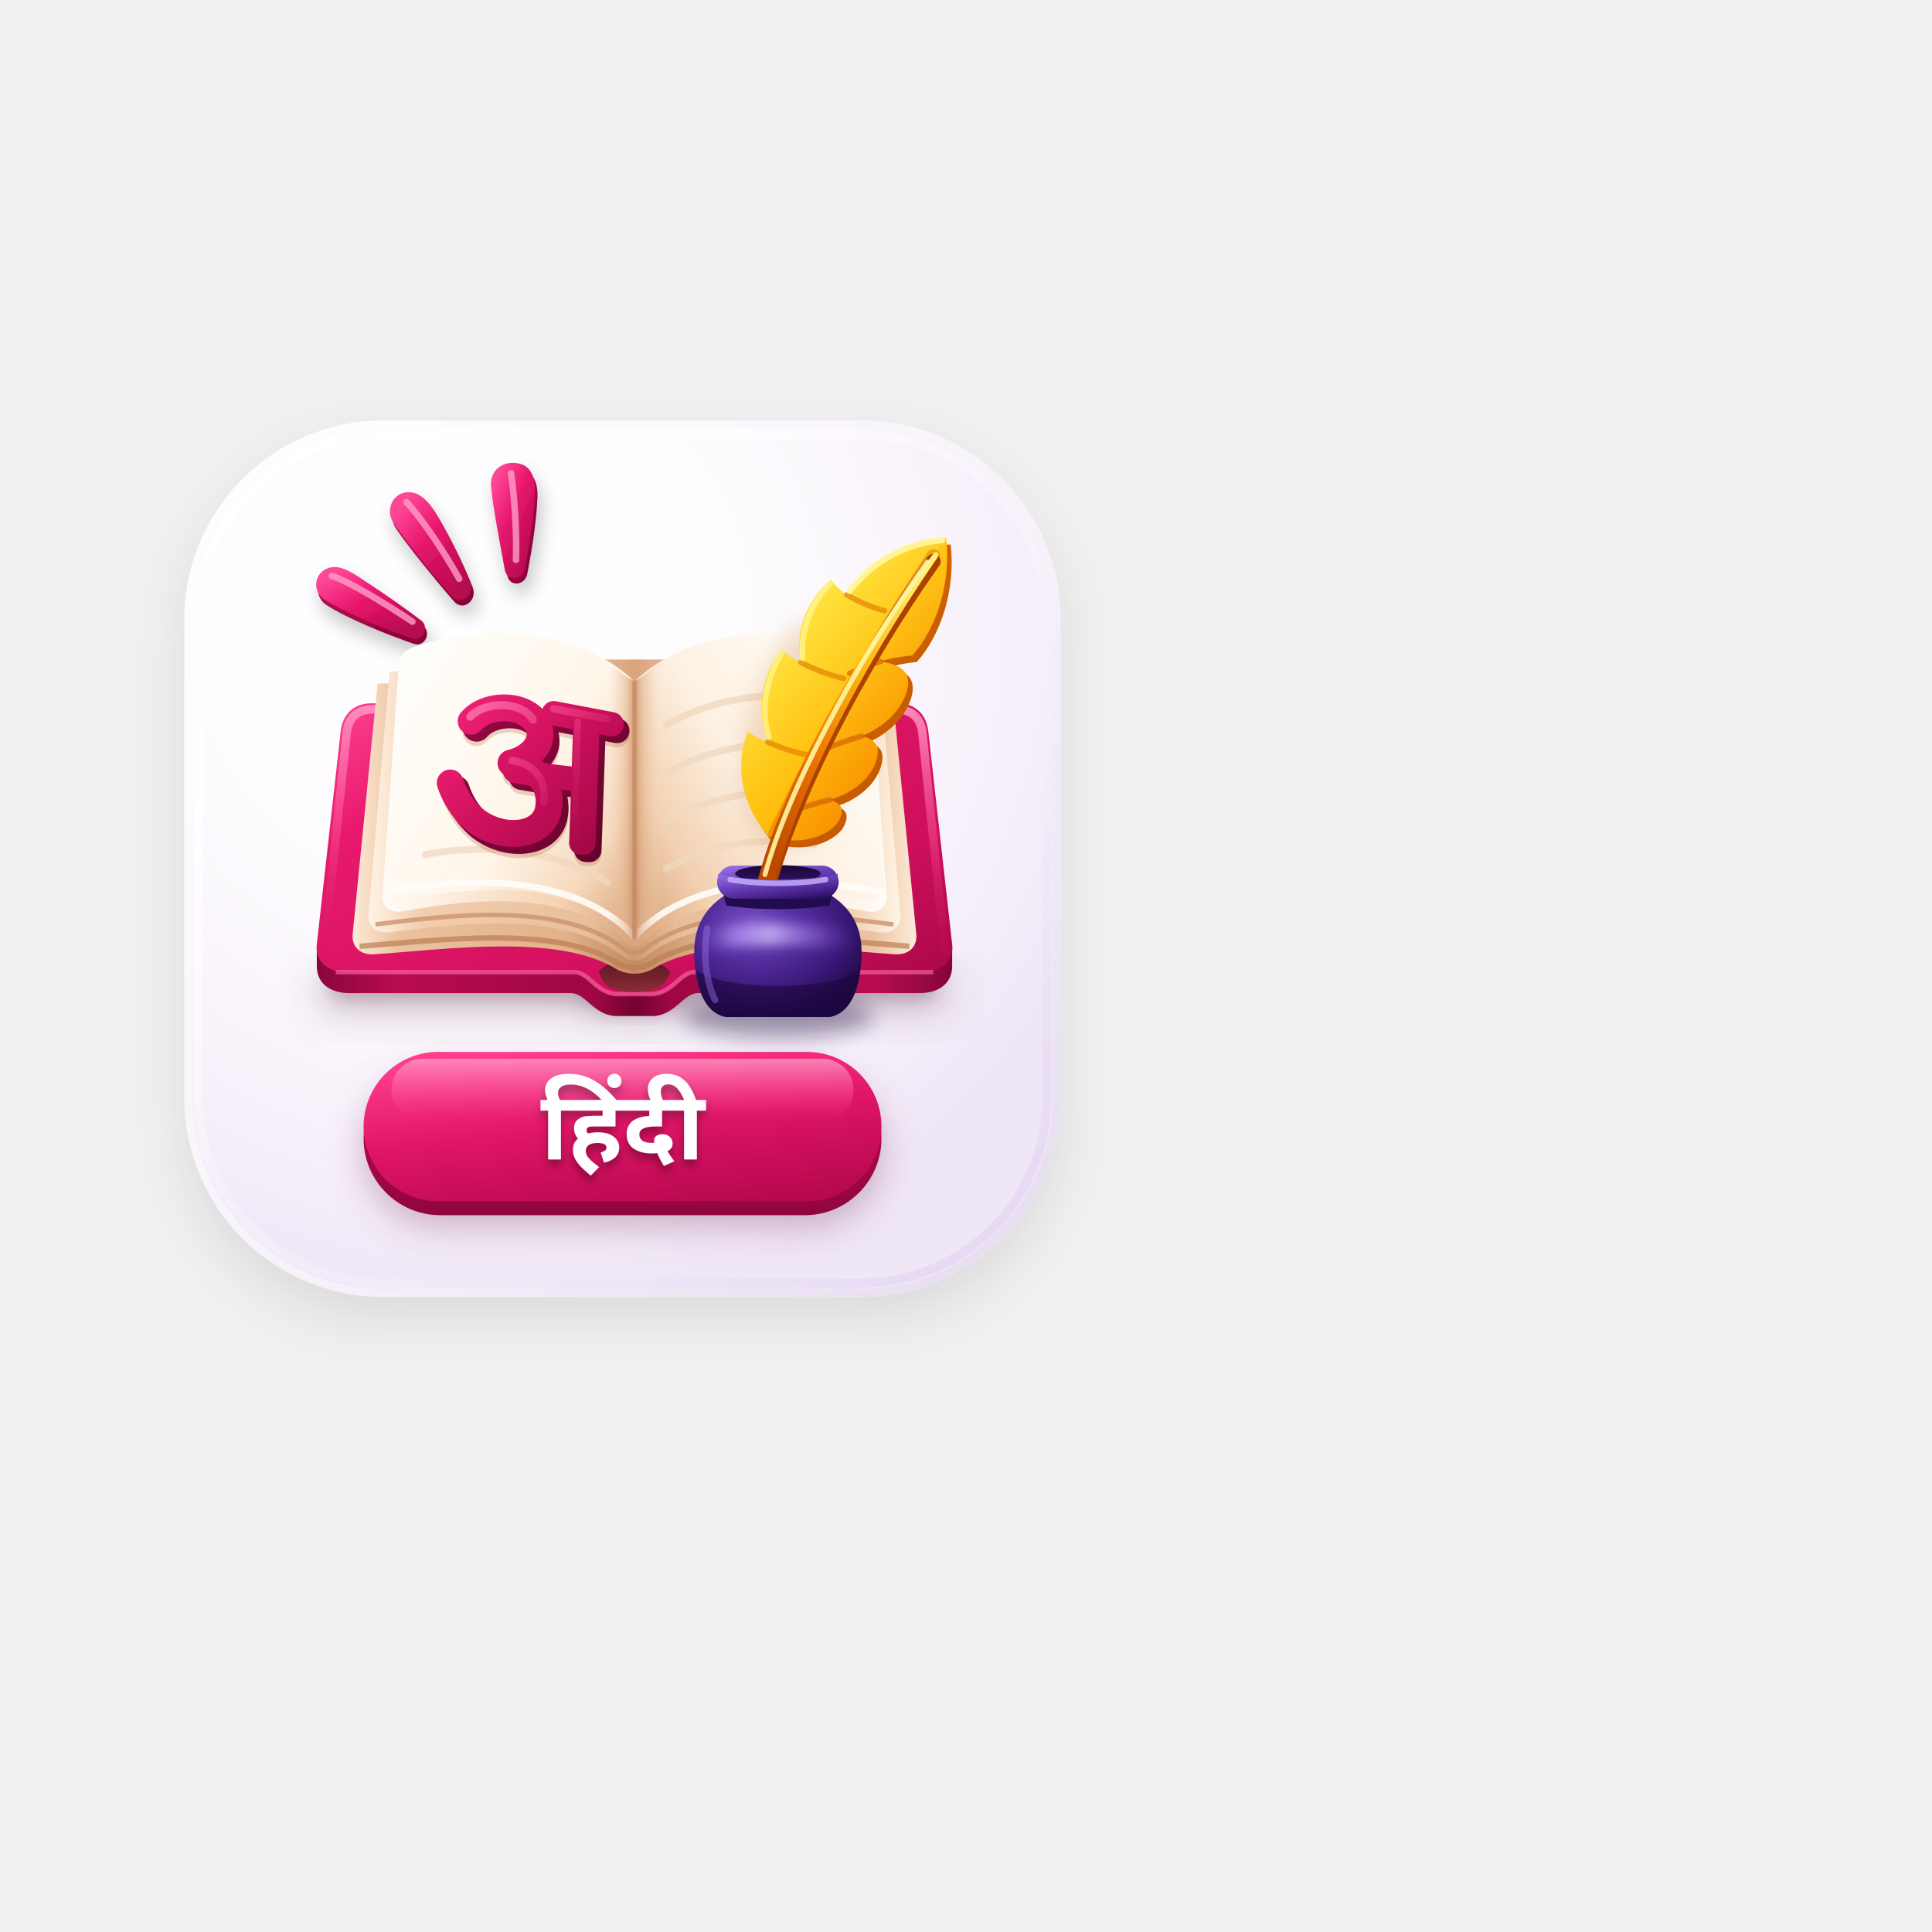
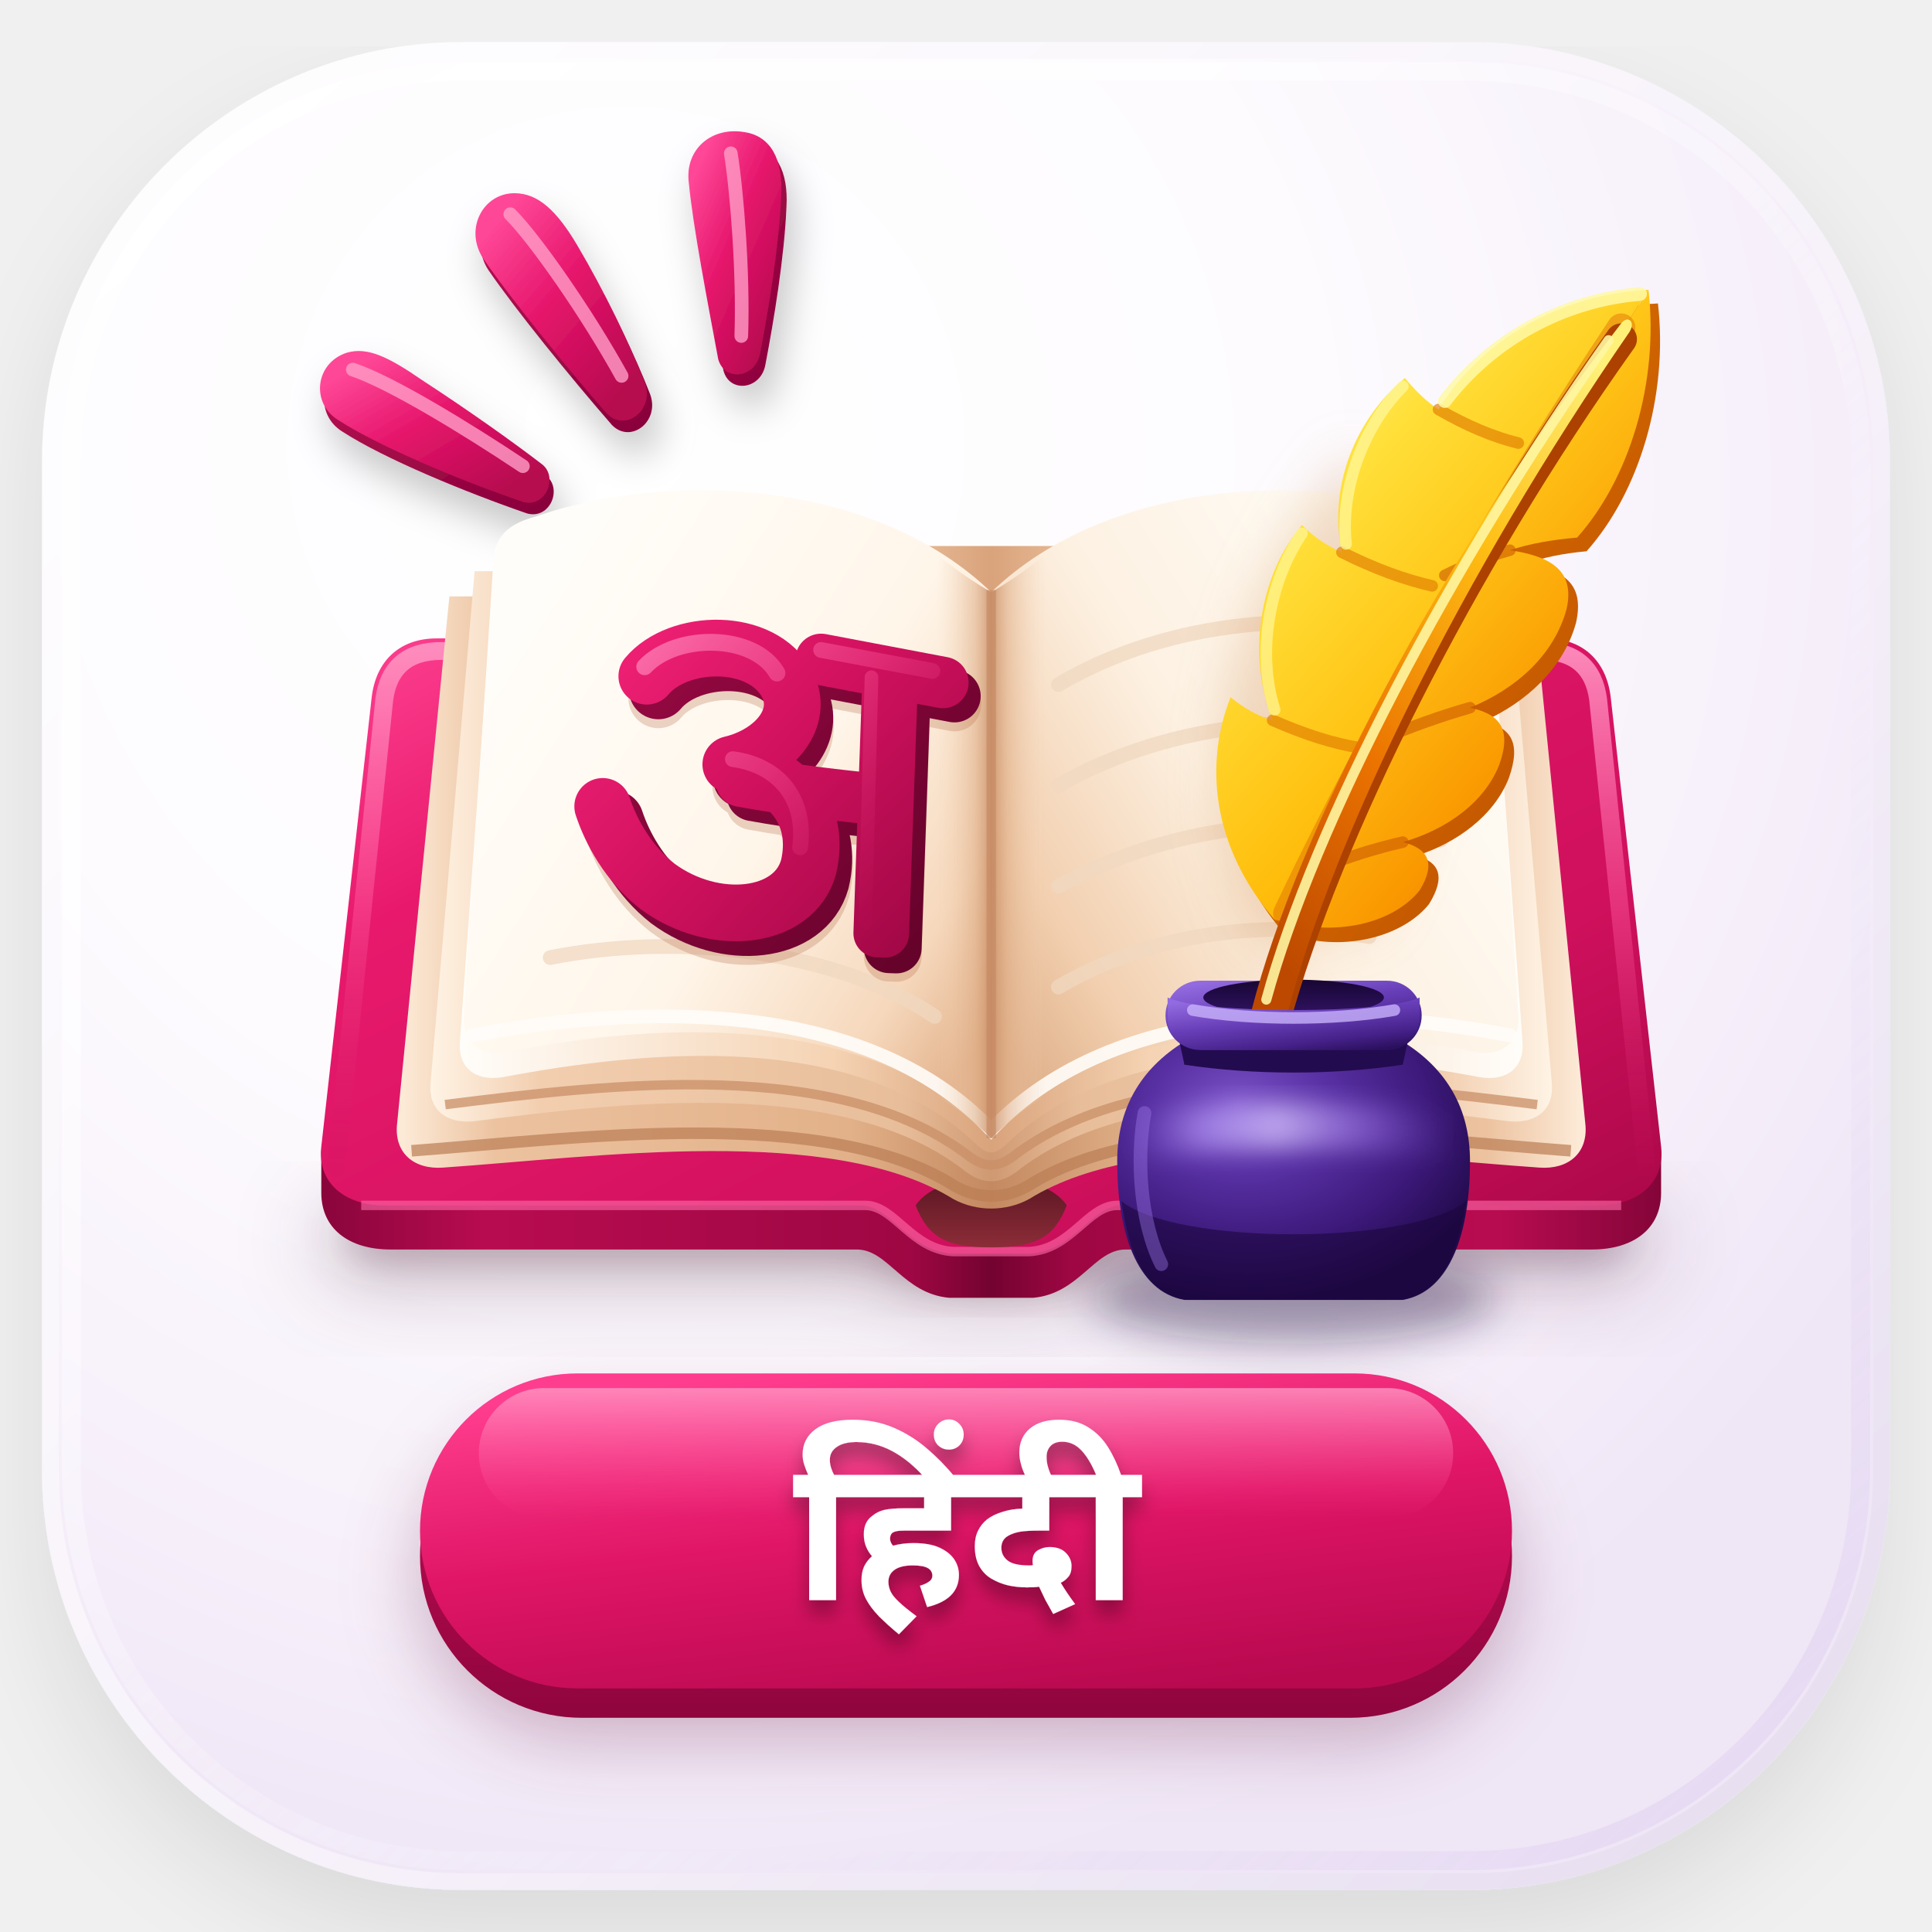
- <svg xmlns="http://www.w3.org/2000/svg" xmlns:xlink="http://www.w3.org/1999/xlink" version="1.1" id="subject-hindi-svg" width="90" height="90" viewBox="16 5 90 90" preserveAspectRatio="xMidYMid meet">
-   <style type="text/css">
-     
-       svg:root {
+ <svg xmlns="http://www.w3.org/2000/svg" xmlns:xlink="http://www.w3.org/1999/xlink" version="1.1" id="subject-hindi-svg" width="100%" height="100%" viewBox="4 3 92 92" preserveAspectRatio="xMidYMid meet" role="img" aria-labelledby="svg-title svg-desc">
+   <defs>
+     <style type="text/css">
+       svg#subject-hindi-svg {
        width: 100%;
        height: 100%;
-         overflow: visible;
-       }
- 
-       .responsive-viewport {
-         width: 100%;
-         height: 100%;
-         overflow: visible;
-       }
- 
-       /* Default to Wide layout for &gt;180px viewports */
-       #viewport-compact {
-         display: none;
-       }
-       #viewport-wide {
        display: block;
      }
- 
-       /* Compact layout (122px - 180px) */
-       @media (max-width: 180px) {
-         #viewport-compact {
-           display: block;
-         }
-         #viewport-wide {
-           display: none;
-         }
-       }
- 
-       /* Wide layout (181px - 327px) */
-       @media (min-width: 181px) {
-         #viewport-compact {
-           display: none;
-         }
-         #viewport-wide {
-           display: block;
-         }
-       }
-     
-   </style>
-   <defs>
+     </style>
    <filter id="filter-backdrop-shadow" x="-25%" y="-20%" width="150%" height="155%" filterUnits="objectBoundingBox">
      <feGaussianBlur in="SourceAlpha" stdDeviation="2.4" result="blur" />
      <feOffset in="blur" dx="0" dy="2.2" result="offsetBlur" />
      <feComponentTransfer in="offsetBlur" result="shadow">
        <feFuncA type="linear" slope="0.09" />
      </feComponentTransfer>
      <feMerge>
        <feMergeNode in="shadow" />
        <feMergeNode in="SourceGraphic" />
      </feMerge>
    </filter>
    <filter id="filter-ray-shadow" x="-40%" y="-40%" width="180%" height="180%">
      <feGaussianBlur in="SourceAlpha" stdDeviation="0.9" result="blur" />
      <feOffset in="blur" dx="0.4" dy="1.1" result="offsetBlur" />
      <feComponentTransfer in="offsetBlur" result="shadow">
        <feFuncA type="linear" slope="0.22" />
      </feComponentTransfer>
      <feMerge>
        <feMergeNode in="shadow" />
        <feMergeNode in="SourceGraphic" />
      </feMerge>
    </filter>
    <filter id="filter-contact-blur" x="-35%" y="-45%" width="170%" height="190%">
      <feGaussianBlur in="SourceGraphic" stdDeviation="2.1" />
    </filter>
    <filter id="filter-tight-ao" x="-30%" y="-40%" width="160%" height="180%">
      <feGaussianBlur in="SourceGraphic" stdDeviation="1.0" />
    </filter>
    <filter id="filter-quill-shadow" x="-35%" y="-35%" width="170%" height="170%">
      <feGaussianBlur in="SourceGraphic" stdDeviation="1.2" />
    </filter>
    <filter id="filter-inkpot-gloss" x="-20%" y="-30%" width="140%" height="160%">
      <feGaussianBlur in="SourceGraphic" stdDeviation="0.55" />
    </filter>
    <filter id="filter-pill-shadow" x="-25%" y="-30%" width="150%" height="175%">
      <feGaussianBlur in="SourceGraphic" stdDeviation="1.8" />
    </filter>
    <filter id="filter-label-text-shadow" x="-20%" y="-20%" width="140%" height="140%">
      <feGaussianBlur in="SourceAlpha" stdDeviation="0.45" result="blur" />
      <feOffset in="blur" dx="0" dy="0.65" result="offsetBlur" />
      <feComponentTransfer in="offsetBlur" result="shadow">
        <feFuncA type="linear" slope="0.32" />
      </feComponentTransfer>
      <feMerge>
        <feMergeNode in="shadow" />
        <feMergeNode in="SourceGraphic" />
      </feMerge>
    </filter>
    <linearGradient id="grad-backdrop-outer-rim" x1="0%" y1="0%" x2="100%" y2="100%">
      <stop offset="0%" stop-color="#FFFFFF" />
      <stop offset="55%" stop-color="#F7F2FA" />
      <stop offset="100%" stop-color="#E5DCEF" />
    </linearGradient>
    <radialGradient id="grad-backdrop-surface" cx="35%" cy="25%" r="78%" fx="30%" fy="20%">
      <stop offset="0%" stop-color="#FFFFFF" />
      <stop offset="48%" stop-color="#FDFBFE" />
      <stop offset="82%" stop-color="#F6EFFA" />
      <stop offset="100%" stop-color="#EFE6F6" />
    </radialGradient>
    <linearGradient id="grad-backdrop-inner-bevel" x1="0%" y1="0%" x2="90%" y2="100%">
      <stop offset="0%" stop-color="#FFFFFF" stop-opacity="0.95" />
      <stop offset="50%" stop-color="#FFFFFF" stop-opacity="0.25" />
      <stop offset="100%" stop-color="#DECFF0" stop-opacity="0.55" />
    </linearGradient>
    <linearGradient id="grad-ray-body" x1="15%" y1="10%" x2="85%" y2="90%">
      <stop offset="0%" stop-color="#FF4797" />
      <stop offset="45%" stop-color="#E5156B" />
      <stop offset="100%" stop-color="#B5094E" />
    </linearGradient>
    <linearGradient id="grad-ray-rim" x1="0%" y1="0%" x2="100%" y2="100%">
      <stop offset="0%" stop-color="#B80B52" />
      <stop offset="100%" stop-color="#87043A" />
    </linearGradient>
    <linearGradient id="grad-cover-binding" x1="0%" y1="0%" x2="100%" y2="0%">
      <stop offset="0%" stop-color="#8A053B" />
      <stop offset="12%" stop-color="#B80C50" />
      <stop offset="44%" stop-color="#9E0743" />
      <stop offset="50%" stop-color="#730330" />
      <stop offset="56%" stop-color="#9E0743" />
      <stop offset="88%" stop-color="#B80C50" />
      <stop offset="100%" stop-color="#850539" />
    </linearGradient>
    <linearGradient id="grad-cover-face" x1="0%" y1="0%" x2="100%" y2="90%">
      <stop offset="0%" stop-color="#FF4292" />
      <stop offset="25%" stop-color="#E8196C" />
      <stop offset="75%" stop-color="#CF105C" />
      <stop offset="100%" stop-color="#AD084A" />
    </linearGradient>
    <linearGradient id="grad-cover-rim-gloss" x1="0%" y1="0%" x2="0%" y2="100%">
      <stop offset="0%" stop-color="#FF94C2" stop-opacity="0.9" />
      <stop offset="50%" stop-color="#FF599E" stop-opacity="0.45" />
      <stop offset="100%" stop-color="#C90D58" stop-opacity="0.1" />
    </linearGradient>
    <linearGradient id="grad-spine-hollow" x1="0%" y1="0%" x2="0%" y2="100%">
      <stop offset="0%" stop-color="#591522" />
      <stop offset="100%" stop-color="#8C2D38" />
    </linearGradient>
    <linearGradient id="grad-page-stack-lower" x1="0%" y1="0%" x2="100%" y2="0%">
      <stop offset="0%" stop-color="#FCEAD7" />
      <stop offset="8%" stop-color="#ECC29F" />
      <stop offset="38%" stop-color="#E2B189" />
      <stop offset="50%" stop-color="#C48960" />
      <stop offset="62%" stop-color="#DFAF87" />
      <stop offset="92%" stop-color="#ECC29F" />
      <stop offset="100%" stop-color="#FCEAD7" />
    </linearGradient>
    <linearGradient id="grad-page-stack-mid" x1="0%" y1="0%" x2="100%" y2="0%">
      <stop offset="0%" stop-color="#FFF4E6" />
      <stop offset="10%" stop-color="#F2CEAF" />
      <stop offset="42%" stop-color="#E8BE9A" />
      <stop offset="50%" stop-color="#CF9972" />
      <stop offset="58%" stop-color="#E8BE9A" />
      <stop offset="90%" stop-color="#F2CEAF" />
      <stop offset="100%" stop-color="#FFF4E6" />
    </linearGradient>
    <linearGradient id="grad-page-left-surface" x1="12%" y1="18%" x2="98%" y2="85%">
      <stop offset="0%" stop-color="#FFFDF9" />
      <stop offset="52%" stop-color="#FFF6EA" />
      <stop offset="84%" stop-color="#F6D8BC" />
      <stop offset="100%" stop-color="#E3B38D" />
    </linearGradient>
    <linearGradient id="grad-page-right-surface" x1="88%" y1="18%" x2="2%" y2="85%">
      <stop offset="0%" stop-color="#FFFDF8" />
      <stop offset="48%" stop-color="#FDF1E2" />
      <stop offset="82%" stop-color="#F2CFAF" />
      <stop offset="100%" stop-color="#DFB08A" />
    </linearGradient>
    <linearGradient id="grad-page-raised-lip" x1="0%" y1="0%" x2="100%" y2="0%">
      <stop offset="0%" stop-color="#FFFDF9" />
      <stop offset="35%" stop-color="#F5D3B3" />
      <stop offset="50%" stop-color="#D9A37B" />
      <stop offset="65%" stop-color="#F5D3B3" />
      <stop offset="100%" stop-color="#FFFDF9" />
    </linearGradient>
    <linearGradient id="grad-spine-crease" x1="0%" y1="0%" x2="100%" y2="0%">
      <stop offset="0%" stop-color="#F4D5B8" stop-opacity="0" />
      <stop offset="35%" stop-color="#DEAD86" stop-opacity="0.55" />
      <stop offset="50%" stop-color="#C78C63" stop-opacity="0.82" />
      <stop offset="65%" stop-color="#DEAD86" stop-opacity="0.55" />
      <stop offset="100%" stop-color="#F4D5B8" stop-opacity="0" />
    </linearGradient>
    <linearGradient id="grad-letter-a-extrusion" gradientUnits="userSpaceOnUse" x1="32" y1="33" x2="50" y2="49">
      <stop offset="0%" stop-color="#990943" />
      <stop offset="50%" stop-color="#7D0536" />
      <stop offset="100%" stop-color="#5E0227" />
    </linearGradient>
    <linearGradient id="grad-letter-a-face" gradientUnits="userSpaceOnUse" x1="33" y1="33" x2="49" y2="48">
      <stop offset="0%" stop-color="#F22277" />
      <stop offset="45%" stop-color="#D1115E" />
      <stop offset="100%" stop-color="#9E0744" />
    </linearGradient>
    <linearGradient id="grad-letter-a-gloss" gradientUnits="userSpaceOnUse" x1="33" y1="33" x2="48" y2="46">
      <stop offset="0%" stop-color="#FF94C2" stop-opacity="0.8" />
      <stop offset="55%" stop-color="#FF5C9E" stop-opacity="0.35" />
      <stop offset="100%" stop-color="#D1115E" stop-opacity="0" />
    </linearGradient>
    <linearGradient id="grad-quill-left-vane" x1="15%" y1="5%" x2="80%" y2="90%">
      <stop offset="0%" stop-color="#FFF587" />
      <stop offset="28%" stop-color="#FFDF38" />
      <stop offset="68%" stop-color="#FFBA08" />
      <stop offset="100%" stop-color="#F08700" />
    </linearGradient>
    <linearGradient id="grad-quill-right-vane" x1="25%" y1="5%" x2="85%" y2="95%">
      <stop offset="0%" stop-color="#FFEA61" />
      <stop offset="35%" stop-color="#FFC719" />
      <stop offset="72%" stop-color="#FA9800" />
      <stop offset="100%" stop-color="#D96500" />
    </linearGradient>
    <linearGradient id="grad-quill-depth" x1="0%" y1="0%" x2="100%" y2="100%">
      <stop offset="0%" stop-color="#E67E00" />
      <stop offset="100%" stop-color="#B84A00" />
    </linearGradient>
    <linearGradient id="grad-quill-shaft" x1="80%" y1="0%" x2="20%" y2="100%">
      <stop offset="0%" stop-color="#FFF078" />
      <stop offset="32%" stop-color="#FFBE14" />
      <stop offset="68%" stop-color="#EB7300" />
      <stop offset="100%" stop-color="#BD4900" />
    </linearGradient>
    <radialGradient id="grad-inkpot-body" cx="38%" cy="28%" r="72%" fx="34%" fy="24%">
      <stop offset="0%" stop-color="#7B52C7" />
      <stop offset="36%" stop-color="#5830A3" />
      <stop offset="72%" stop-color="#3C197A" />
      <stop offset="100%" stop-color="#220A4B" />
    </radialGradient>
    <linearGradient id="grad-inkpot-shoulder-sheen" x1="0%" y1="0%" x2="100%" y2="0%">
      <stop offset="0%" stop-color="#8A63D8" stop-opacity="0" />
      <stop offset="22%" stop-color="#B497F7" stop-opacity="0.65" />
      <stop offset="45%" stop-color="#D2BFFA" stop-opacity="0.78" />
      <stop offset="75%" stop-color="#9A73E6" stop-opacity="0.48" />
      <stop offset="100%" stop-color="#6B42B8" stop-opacity="0" />
    </linearGradient>
    <linearGradient id="grad-inkpot-collar" x1="20%" y1="0%" x2="80%" y2="100%">
      <stop offset="0%" stop-color="#936BE0" />
      <stop offset="42%" stop-color="#683EB8" />
      <stop offset="80%" stop-color="#442087" />
      <stop offset="100%" stop-color="#2B105E" />
    </linearGradient>
    <linearGradient id="grad-inkpot-opening" x1="0%" y1="0%" x2="0%" y2="100%">
      <stop offset="0%" stop-color="#170533" />
      <stop offset="100%" stop-color="#311463" />
    </linearGradient>
    <linearGradient id="grad-pill-base" x1="0%" y1="0%" x2="0%" y2="100%">
      <stop offset="0%" stop-color="#C90D58" />
      <stop offset="100%" stop-color="#8F053D" />
    </linearGradient>
    <linearGradient id="grad-pill-body" x1="30%" y1="0%" x2="70%" y2="100%">
      <stop offset="0%" stop-color="#FF3D8E" />
      <stop offset="48%" stop-color="#E01566" />
      <stop offset="100%" stop-color="#B8094F" />
    </linearGradient>
    <linearGradient id="grad-pill-gloss" x1="0%" y1="0%" x2="0%" y2="100%">
      <stop offset="0%" stop-color="#FF9EC7" stop-opacity="0.75" />
      <stop offset="100%" stop-color="#FF4794" stop-opacity="0" />
    </linearGradient>
    <g id="subject-nameplate">
      <rect id="nameplate-pill-shadow" x="24" y="70.6" width="52" height="15.2" rx="7.6" ry="7.6" fill="#5C062B" opacity="0.28" filter="url(#filter-pill-shadow)" />
      <rect id="nameplate-pill-base" x="24" y="69.4" width="52" height="15.4" rx="7.7" ry="7.7" fill="url(#grad-pill-base)" />
      <rect id="nameplate-pill-background" x="24" y="68.4" width="52" height="15.0" rx="7.5" ry="7.5" fill="url(#grad-pill-body)" />
      <rect id="nameplate-pill-highlight" x="26.8" y="69.1" width="46.4" height="6.2" rx="3.1" ry="3.1" fill="url(#grad-pill-gloss)" />
      <text id="nameplate-label-text" x="50" y="79.2" text-anchor="middle" font-family="&quot;Noto Sans Devanagari&quot;, &quot;Nirmala UI&quot;, sans-serif" font-size="9.6" font-weight="700" fill="#FFFFFF" filter="url(#filter-label-text-shadow)">हिंदी</text>
    </g>
    <g id="backdrop-rounded-square">
      <rect id="backdrop-outer-body" x="6" y="5" width="88" height="88" rx="20" ry="20" fill="url(#grad-backdrop-outer-rim)" filter="url(#filter-backdrop-shadow)" />
      <rect id="backdrop-main-surface" x="6.8" y="5.8" width="86.4" height="86.4" rx="19.2" ry="19.2" fill="url(#grad-backdrop-surface)" />
      <rect id="backdrop-inner-highlight" x="7.4" y="6.4" width="85.2" height="85.2" rx="18.6" ry="18.6" fill="none" stroke="url(#grad-backdrop-inner-bevel)" stroke-width="0.9" />
    </g>
    <g id="hindi-main-illustration">
      <g id="decorative-rays" filter="url(#filter-ray-shadow)">
        <g id="decorative-ray-left">
          <path d="M 28.9 26.9 C 26.0 25.9, 22.1 24.3, 20.1 23.0 C 18.8 22.2, 19.0 20.3, 20.5 19.8 C 21.5 19.5, 22.5 20.0, 24.1 21.1 C 26.4 22.6, 28.5 24.1, 29.8 25.1 C 30.6 25.7, 30.0 27.2, 28.9 26.9 Z" transform="translate(0.2, 0.55)" fill="url(#grad-ray-rim)" />
          <path d="M 28.9 26.9 C 26.0 25.9, 22.1 24.3, 20.1 23.0 C 18.8 22.2, 19.0 20.3, 20.5 19.8 C 21.5 19.5, 22.5 20.0, 24.1 21.1 C 26.4 22.6, 28.5 24.1, 29.8 25.1 C 30.6 25.7, 30.0 27.2, 28.9 26.9 Z" fill="url(#grad-ray-body)" />
          <path d="M 20.8 20.6 C 22.6 21.2, 26.2 23.4, 28.9 25.2" fill="none" stroke="#FF9EC7" stroke-width="0.65" stroke-linecap="round" opacity="0.8" />
        </g>
        <g id="decorative-ray-middle">
          <path d="M 32.9 22.7 C 30.9 20.4, 28.3 17.2, 27.0 15.3 C 26.1 13.9, 27.0 12.2, 28.5 12.2 C 29.6 12.2, 30.5 13.0, 31.5 14.7 C 32.8 16.9, 34.0 19.4, 34.7 21.2 C 35.2 22.5, 33.8 23.6, 32.9 22.7 Z" transform="translate(0.25, 0.55)" fill="url(#grad-ray-rim)" />
          <path d="M 32.9 22.7 C 30.9 20.4, 28.3 17.2, 27.0 15.3 C 26.1 13.9, 27.0 12.2, 28.5 12.2 C 29.6 12.2, 30.5 13.0, 31.5 14.7 C 32.8 16.9, 34.0 19.4, 34.7 21.2 C 35.2 22.5, 33.8 23.6, 32.9 22.7 Z" fill="url(#grad-ray-body)" />
          <path d="M 28.3 13.2 C 29.5 14.4, 32.0 18.0, 33.6 20.9" fill="none" stroke="#FF9EC7" stroke-width="0.65" stroke-linecap="round" opacity="0.8" />
        </g>
        <g id="decorative-ray-right">
          <path d="M 38.2 20.1 C 37.7 17.4, 37.0 13.8, 36.8 11.7 C 36.6 10.1, 37.9 9.0, 39.5 9.3 C 40.7 9.5, 41.3 10.6, 41.2 12.3 C 41.1 14.7, 40.6 17.7, 40.2 19.8 C 40.0 21.0, 38.5 21.2, 38.2 20.1 Z" transform="translate(0.25, 0.55)" fill="url(#grad-ray-rim)" />
          <path d="M 38.2 20.1 C 37.7 17.4, 37.0 13.8, 36.8 11.7 C 36.6 10.1, 37.9 9.0, 39.5 9.3 C 40.7 9.5, 41.3 10.6, 41.2 12.3 C 41.1 14.7, 40.6 17.7, 40.2 19.8 C 40.0 21.0, 38.5 21.2, 38.2 20.1 Z" fill="url(#grad-ray-body)" />
          <path d="M 38.8 10.3 C 39.1 12.2, 39.4 16.0, 39.3 19.0" fill="none" stroke="#FF9EC7" stroke-width="0.65" stroke-linecap="round" opacity="0.8" />
        </g>
      </g>
      <g id="contact-shadows">
        <path d="M 20.5 60.5 L 81.5 60.5 C 83.5 60.5, 84.0 63.8, 80.5 64.2 L 57.5 64.2 C 55.5 65.8, 47.0 65.8, 45.0 64.2 L 21.5 64.2 C 18.5 63.8, 18.5 60.5, 20.5 60.5 Z" fill="#420928" opacity="0.22" filter="url(#filter-contact-blur)" />
        <path d="M 21.0 61.2 L 81.0 61.2 C 82.0 61.2, 82.0 62.8, 80.0 63.0 L 57.0 63.0 C 55.2 64.9, 47.2 64.9, 45.5 63.0 L 22.0 63.0 C 20.2 62.8, 20.0 61.2, 21.0 61.2 Z" fill="#380520" opacity="0.32" filter="url(#filter-tight-ao)" />
        <ellipse cx="65.6" cy="64.8" rx="9.6" ry="2.2" fill="#1E073D" opacity="0.38" filter="url(#filter-tight-ao)" />
      </g>
      <g id="open-hindi-textbook">
        <g id="book-outer-cover">
          <path id="book-lower-binding" d="M 19.3 57.8 L 83.1 57.8 L 83.1 59.8 C 83.1 61.5, 81.8 62.5, 79.8 62.5 L 57.6 62.5 C 56.1 62.5, 55.4 64.6, 53.2 64.8 L 49.2 64.8 C 47.0 64.6, 46.3 62.5, 44.8 62.5 L 22.6 62.5 C 20.6 62.5, 19.3 61.5, 19.3 59.8 Z" fill="url(#grad-cover-binding)" />
          <path id="book-cover-upper" d="M 24.8 33.4 L 77.6 33.4 C 79.4 33.4, 80.5 34.5, 80.7 36.2 L 83.1 57.6 C 83.3 59.3, 82.0 60.4, 80.1 60.4 L 57.4 60.4 C 56.0 60.4, 55.2 62.5, 53.1 62.7 L 49.3 62.7 C 47.2 62.5, 46.4 60.4, 45.0 60.4 L 22.3 60.4 C 20.4 60.4, 19.1 59.3, 19.3 57.6 L 21.7 36.2 C 21.9 34.5, 23.0 33.4, 24.8 33.4 Z" fill="url(#grad-cover-face)" />
          <path id="book-cover-highlight" d="M 20.0 58.6 L 22.3 36.3 C 22.5 34.8, 23.4 34.0, 25.0 34.0 L 77.4 34.0 C 79.0 34.0, 79.9 34.8, 80.1 36.3 L 82.4 58.6" fill="none" stroke="url(#grad-cover-rim-gloss)" stroke-width="0.85" stroke-linecap="round" />
          <path d="M 21.2 60.4 L 45.2 60.4 C 46.6 60.4, 47.4 62.5, 49.4 62.6 L 53.0 62.6 C 55.0 62.5, 55.8 60.4, 57.2 60.4 L 81.2 60.4" fill="none" stroke="#FF6BA8" stroke-width="0.45" opacity="0.6" />
          <path id="book-spine-arch" d="M 47.6 60.4 C 48.8 58.6, 53.6 58.6, 54.8 60.4 C 54.2 61.9, 53.4 62.4, 51.2 62.4 C 49.0 62.4, 48.2 61.9, 47.6 60.4 Z" fill="url(#grad-spine-hollow)" />
        </g>
        <g id="book-page-edges">
          <path id="page-block-lower" d="M 25.4 31.4 L 77.0 31.4 L 79.5 56.6 C 79.6 57.9, 78.7 58.7, 77.3 58.6 C 70.0 58.1, 58.8 56.5, 53.0 60.1 C 51.9 60.7, 50.5 60.7, 49.4 60.1 C 43.6 56.5, 32.4 58.1, 25.1 58.6 C 23.7 58.7, 22.8 57.9, 22.9 56.6 Z" fill="url(#grad-page-stack-lower)" />
          <path d="M 23.6 57.8 C 31.6 57.2, 43.4 55.6, 49.5 59.5 C 50.6 60.1, 51.8 60.1, 52.9 59.5 C 59.0 55.6, 70.8 57.2, 78.8 57.8" fill="none" stroke="#BA7D54" stroke-width="0.55" opacity="0.7" />
          <path id="page-block-middle" d="M 26.6 30.2 L 75.8 30.2 L 77.9 54.6 C 78.0 55.8, 77.2 56.5, 75.9 56.4 C 68.8 55.5, 58.2 54.2, 52.4 58.8 C 51.6 59.4, 50.8 59.4, 50.0 58.8 C 44.2 54.2, 33.6 55.5, 26.5 56.4 C 25.2 56.5, 24.4 55.8, 24.5 54.6 Z" fill="url(#grad-page-stack-mid)" />
          <path d="M 25.2 55.6 C 33.2 54.6, 44.0 53.3, 50.2 58.1 C 50.9 58.6, 51.5 58.6, 52.2 58.1 C 58.4 53.3, 69.2 54.6, 77.2 55.6" fill="none" stroke="#C98F67" stroke-width="0.45" opacity="0.75" />
          <path id="page-top-raised-lip" d="M 27.6 29.0 L 74.8 29.0 L 76.5 52.6 C 76.6 53.8, 75.8 54.5, 74.5 54.3 C 67.6 53.0, 57.6 52.0, 51.9 57.5 C 51.4 58.0, 51.0 58.0, 50.5 57.5 C 44.8 52.0, 34.8 53.0, 27.9 54.3 C 26.6 54.5, 25.8 53.8, 25.9 52.6 Z" fill="url(#grad-page-raised-lip)" />
        </g>
        <g id="book-curved-pages">
          <path id="book-page-left" d="M 29.5 27.6 C 35.8 25.4, 45.6 25.8, 51.2 31.2 L 51.2 57.2 C 45.8 51.2, 35.6 51.6, 28.1 53.1 C 26.8 53.3, 26.0 52.6, 26.1 51.3 L 27.5 29.6 C 27.6 28.4, 28.4 27.9, 29.5 27.6 Z" fill="url(#grad-page-left-surface)" />
          <path id="book-page-right" d="M 72.9 27.6 C 66.6 25.4, 56.8 25.8, 51.2 31.2 L 51.2 57.2 C 56.6 51.2, 66.8 51.6, 74.3 53.1 C 75.6 53.3, 76.4 52.6, 76.3 51.3 L 74.9 29.6 C 74.8 28.4, 74.0 27.9, 72.9 27.6 Z" fill="url(#grad-page-right-surface)" />
          <path d="M 26.5 52.3 C 34.5 50.8, 45.2 50.5, 51.2 56.8 C 57.2 50.5, 67.9 50.8, 75.9 52.3" fill="none" stroke="#FFFDF9" stroke-width="0.65" stroke-linecap="round" opacity="0.9" />
          <g id="book-page-lines" fill="none" stroke="#F0D8C0" stroke-width="0.7" stroke-linecap="round" opacity="0.75">
            <path d="M 30.2 48.6 C 36.2 47.4, 43.8 48.2, 48.5 51.4" />
            <path d="M 54.4 35.6 C 59.8 32.4, 66.8 32.0, 71.8 33.4" />
            <path d="M 54.4 40.4 C 60.0 37.2, 67.0 36.8, 72.2 38.2" />
            <path d="M 54.4 45.2 C 60.2 42.0, 67.2 41.6, 72.6 43.0" />
            <path d="M 54.4 50.0 C 59.0 47.3, 64.5 46.8, 69.2 47.6" />
          </g>
          <path id="book-central-spine" d="M 48.6 29.4 C 49.6 30.2, 50.5 30.8, 51.2 31.2 C 51.9 30.8, 52.8 30.2, 53.8 29.4 L 53.8 55.2 C 52.8 55.8, 51.9 56.5, 51.2 57.2 C 50.5 56.5, 49.6 55.8, 48.6 55.2 Z" fill="url(#grad-spine-crease)" />
          <line x1="51.2" y1="31.1" x2="51.2" y2="57.2" stroke="#C48962" stroke-width="0.45" opacity="0.65" />
        </g>
        <g id="devanagari-letter-a">
          <g id="letter-a-page-shadow" transform="translate(0.55, 1.05)" opacity="0.30" fill="#B87352" stroke="#B87352" stroke-linejoin="round" stroke-linecap="round">
            <path d="M 34.8 35.2 C 36.3 33.4, 40.3 33.3, 41.5 35.6 C 42.3 37.2, 40.9 38.9, 38.8 39.4 C 41.6 39.8, 43.1 41.8, 42.5 44.3 C 41.8 46.8, 38.0 47.2, 35.3 45.2 C 33.9 44.1, 33.1 42.6, 32.7 41.4" fill="none" stroke-width="2.85" />
            <path d="M 39.3 40.2 C 41.5 40.6, 44.0 40.9, 46.2 41.1" fill="none" stroke-width="2.55" />
            <rect x="44.8" y="34.2" width="2.75" height="14.5" rx="1.2" ry="1.2" transform="rotate(2, 46.2, 41.4)" stroke="none" />
            <path d="M 43.1 34.4 L 48.9 35.5" fill="none" stroke-width="2.55" />
          </g>
          <g id="letter-a-3d-extrusion" transform="translate(0.55, 0.65)">
            <path d="M 34.8 35.2 C 36.3 33.4, 40.3 33.3, 41.5 35.6 C 42.3 37.2, 40.9 38.9, 38.8 39.4 C 41.6 39.8, 43.1 41.8, 42.5 44.3 C 41.8 46.8, 38.0 47.2, 35.3 45.2 C 33.9 44.1, 33.1 42.6, 32.7 41.4" fill="none" stroke="url(#grad-letter-a-extrusion)" stroke-width="2.8" stroke-linecap="round" stroke-linejoin="round" />
            <path d="M 39.3 40.2 C 41.5 40.6, 44.0 40.9, 46.2 41.1" fill="none" stroke="url(#grad-letter-a-extrusion)" stroke-width="2.5" stroke-linecap="round" />
            <rect x="44.8" y="34.2" width="2.75" height="14.5" rx="1.2" ry="1.2" transform="rotate(2, 46.2, 41.4)" fill="url(#grad-letter-a-extrusion)" />
            <path d="M 43.1 34.4 L 48.9 35.5" fill="none" stroke="url(#grad-letter-a-extrusion)" stroke-width="2.5" stroke-linecap="round" />
          </g>
          <g id="letter-a-front-face">
            <path d="M 34.8 35.2 C 36.3 33.4, 40.3 33.3, 41.5 35.6 C 42.3 37.2, 40.9 38.9, 38.8 39.4 C 41.6 39.8, 43.1 41.8, 42.5 44.3 C 41.8 46.8, 38.0 47.2, 35.3 45.2 C 33.9 44.1, 33.1 42.6, 32.7 41.4" fill="none" stroke="url(#grad-letter-a-face)" stroke-width="2.7" stroke-linecap="round" stroke-linejoin="round" />
            <path d="M 39.3 40.2 C 41.5 40.6, 44.0 40.9, 46.2 41.1" fill="none" stroke="url(#grad-letter-a-face)" stroke-width="2.45" stroke-linecap="round" />
            <rect x="44.85" y="34.2" width="2.65" height="14.4" rx="1.15" ry="1.15" transform="rotate(2, 46.2, 41.4)" fill="url(#grad-letter-a-face)" />
            <path d="M 43.1 34.4 L 48.9 35.5" fill="none" stroke="url(#grad-letter-a-face)" stroke-width="2.45" stroke-linecap="round" />
          </g>
          <g id="letter-a-specular-gloss" transform="translate(-0.2, -0.25)">
            <path d="M 34.9 35.0 C 36.4 33.4, 40.1 33.4, 41.2 35.3" fill="none" stroke="url(#grad-letter-a-gloss)" stroke-width="0.8" stroke-linecap="round" />
            <path d="M 39.1 39.4 C 41.3 39.7, 42.6 41.3, 42.3 43.6" fill="none" stroke="url(#grad-letter-a-gloss)" stroke-width="0.75" stroke-linecap="round" />
            <path d="M 43.3 34.2 L 48.6 35.2" fill="none" stroke="url(#grad-letter-a-gloss)" stroke-width="0.75" stroke-linecap="round" />
            <path d="M 45.7 35.5 L 45.4 47.2" fill="none" stroke="url(#grad-letter-a-gloss)" stroke-width="0.65" stroke-linecap="round" />
          </g>
        </g>
      </g>
      <g id="purple-inkpot">
        <path id="inkpot-rounded-body" d="M 60.4 52.6 C 58.3 53.9, 57.2 55.8, 57.2 58.3 C 57.2 61.6, 58.1 64.5, 60.4 64.9 L 70.8 64.9 C 73.1 64.5, 74.0 61.6, 74.0 58.3 C 74.0 55.8, 72.9 53.9, 70.8 52.6 Z" fill="url(#grad-inkpot-body)" />
        <path id="inkpot-lower-shading" d="M 57.4 60.2 C 57.8 63.0, 58.7 64.6, 60.5 64.9 L 70.7 64.9 C 72.5 64.6, 73.4 63.0, 73.8 60.2 C 71.2 62.3, 60.0 62.3, 57.4 60.2 Z" fill="#19063B" opacity="0.58" />
        <path id="inkpot-shoulder-gloss" d="M 58.1 56.2 C 60.5 55.3, 70.7 55.3, 73.1 56.2 C 73.4 57.1, 73.4 57.8, 73.1 58.3 C 70.5 57.5, 60.7 57.5, 58.1 58.3 C 57.8 57.8, 57.8 57.1, 58.1 56.2 Z" fill="url(#grad-inkpot-shoulder-sheen)" filter="url(#filter-inkpot-gloss)" />
        <path d="M 58.5 56.0 C 58.1 58.2, 58.3 61.2, 59.3 63.2" fill="none" stroke="#9B75E8" stroke-width="0.65" stroke-linecap="round" opacity="0.42" />
        <path id="inkpot-neck-groove" d="M 60.1 52.3 L 71.1 52.3 L 70.8 53.7 C 67.5 54.2, 63.7 54.2, 60.4 53.7 Z" fill="#230B4F" />
        <rect id="inkpot-flared-rim" x="59.5" y="49.7" width="12.2" height="3.3" rx="1.65" ry="1.65" fill="url(#grad-inkpot-collar)" />
        <ellipse id="inkpot-narrow-opening" cx="65.6" cy="50.5" rx="4.3" ry="0.85" fill="url(#grad-inkpot-opening)" />
      </g>
      <g id="golden-feather-quill">
        <path id="feather-page-shadow" d="M 64.2 48.2 C 60.5 42.5, 61.5 32.0, 68.5 24.5 C 71.2 28.8, 74.5 36.2, 69.5 46.8 Z" fill="#C77B38" opacity="0.26" filter="url(#filter-quill-shadow)" />
        <path id="feather-3d-thickness" d="M 64.7 46.8 C 61.6 43.2, 61.4 39.2, 62.6 36.2 C 63.1 36.6, 63.8 36.9, 64.4 37.1 C 63.3 34.0, 64.1 30.2, 66.0 28.0 C 66.5 28.5, 67.1 28.9, 67.7 29.2 C 67.2 26.0, 68.7 22.8, 70.9 21.0 C 71.3 21.5, 71.8 22.0, 72.3 22.4 C 74.4 19.2, 78.2 17.0, 82.5 16.8 C 83.0 21.2, 81.6 25.8, 79.1 28.6 C 78.0 28.7, 77.0 28.9, 76.2 29.2 C 78.1 29.5, 79.0 30.2, 78.6 32.0 C 78.0 34.2, 76.2 35.8, 74.2 36.7 C 75.5 37.0, 76.0 37.7, 75.4 39.4 C 74.7 41.2, 72.9 42.5, 71.0 43.1 C 72.1 43.4, 72.4 44.1, 71.6 45.4 C 70.4 46.9, 67.8 47.6, 65.5 47.0 Z" transform="translate(0.45, 0.65)" fill="url(#grad-quill-depth)" />
        <path id="feather-vane-left" d="M 64.7 46.8 C 61.6 43.2, 61.4 39.2, 62.6 36.2 C 63.2 36.7, 63.9 37.1, 64.6 37.3 C 63.3 34.0, 64.1 30.2, 66.0 28.0 C 66.6 28.6, 67.2 29.0, 67.9 29.3 C 67.2 26.0, 68.7 22.8, 70.9 21.0 C 71.4 21.6, 71.9 22.1, 72.5 22.5 C 74.5 19.2, 78.3 17.0, 82.5 16.8 C 78.6 22.8, 71.2 34.8, 65.2 46.9 Z" fill="url(#grad-quill-left-vane)" />
        <path id="feather-vane-right" d="M 82.5 16.8 C 83.0 21.2, 81.6 25.8, 79.1 28.6 C 77.9 28.7, 76.8 28.9, 75.9 29.2 C 77.9 29.5, 79.0 30.2, 78.6 32.0 C 78.0 34.2, 76.2 35.8, 74.0 36.7 C 75.4 37.0, 76.0 37.7, 75.4 39.4 C 74.7 41.2, 72.9 42.5, 70.8 43.1 C 72.0 43.4, 72.4 44.1, 71.6 45.4 C 70.4 46.9, 67.8 47.6, 65.2 46.9 C 71.2 34.8, 78.6 22.8, 82.5 16.8 Z" fill="url(#grad-quill-right-vane)" />
        <g id="feather-segment-details" fill="none" stroke-linecap="round">
          <path d="M 65.3 46.5 C 70.2 36.2, 76.4 25.8, 81.2 18.6" stroke="#D96500" stroke-width="1.35" opacity="0.42" />
          <path d="M 64.6 37.3 C 66.2 38.0, 67.5 38.4, 68.7 38.6" stroke="#E07C00" stroke-width="0.55" opacity="0.65" />
          <path d="M 67.9 29.3 C 69.5 30.1, 70.9 30.6, 72.2 30.9" stroke="#E07C00" stroke-width="0.55" opacity="0.65" />
          <path d="M 72.5 22.5 C 73.9 23.3, 75.1 23.8, 76.3 24.1" stroke="#E07C00" stroke-width="0.55" opacity="0.65" />
          <path d="M 75.9 29.2 C 74.8 29.5, 73.8 29.9, 72.8 30.4" stroke="#CC5800" stroke-width="0.55" opacity="0.6" />
          <path d="M 74.0 36.7 C 72.6 37.1, 71.2 37.6, 69.8 38.2" stroke="#CC5800" stroke-width="0.55" opacity="0.6" />
          <path d="M 70.8 43.1 C 69.5 43.4, 68.2 43.8, 67.0 44.3" stroke="#CC5800" stroke-width="0.55" opacity="0.6" />
          <path d="M 72.8 22.1 C 75.0 19.2, 78.4 17.3, 82.1 17.0" stroke="#FFF9A6" stroke-width="0.65" opacity="0.85" />
          <path d="M 68.1 28.9 C 67.8 26.2, 69.0 23.2, 70.8 21.4" stroke="#FFF799" stroke-width="0.55" opacity="0.75" />
          <path d="M 64.7 36.8 C 63.8 34.0, 64.5 30.6, 66.0 28.4" stroke="#FFF799" stroke-width="0.55" opacity="0.7" />
        </g>
        <g id="feather-central-shaft">
          <path d="M 64.4 51.2 C 66.8 42.4, 73.2 29.6, 80.9 18.8" transform="translate(0.3, 0.35)" fill="none" stroke="#AD4100" stroke-width="1.5" stroke-linecap="round" />
          <path d="M 63.6 51.1 C 65.8 42.6, 72.4 29.8, 81.2 18.4 C 81.5 18.0, 81.9 18.3, 81.6 18.8 C 73.6 30.4, 67.5 42.8, 65.3 51.3 Z" fill="url(#grad-quill-shaft)" />
          <path d="M 64.3 50.6 C 66.6 42.2, 73.0 30.0, 80.6 19.2" fill="none" stroke="#FFF6A1" stroke-width="0.48" stroke-linecap="round" opacity="0.9" />
        </g>
      </g>
      <g id="inkpot-front-rim-occlusion">
        <path d="M 59.6 50.5 C 61.2 51.3, 70.0 51.3, 71.6 50.5 L 71.6 51.5 C 71.6 52.4, 70.8 53.0, 69.8 53.0 L 61.4 53.0 C 60.4 53.0, 59.6 52.4, 59.6 51.5 Z" fill="url(#grad-inkpot-collar)" />
        <path d="M 60.8 51.1 C 63.6 51.6, 67.6 51.6, 70.4 51.1" fill="none" stroke="#C8B2FA" stroke-width="0.55" stroke-linecap="round" opacity="0.8" />
      </g>
    </g>
  </defs>
-   <svg id="viewport-compact" class="responsive-viewport" viewBox="0 0 122 100" width="100%" height="100%" preserveAspectRatio="xMidYMid meet">
-     <g id="compact-layout-group" transform="translate(11, 1)">
-       <use id="compact-backdrop" xlink:href="#backdrop-rounded-square" href="#backdrop-rounded-square" />
-       <use id="compact-illustration" xlink:href="#hindi-main-illustration" href="#hindi-main-illustration" />
-       <use id="compact-nameplate" xlink:href="#subject-nameplate" href="#subject-nameplate" />
-     </g>
-   </svg>
-   <svg id="viewport-wide" class="responsive-viewport" viewBox="0 0 194 100" width="100%" height="100%" preserveAspectRatio="xMidYMid meet">
-     <g id="wide-layout-group" transform="translate(47, 1)">
-       <use id="wide-backdrop" xlink:href="#backdrop-rounded-square" href="#backdrop-rounded-square" />
-       <use id="wide-illustration" xlink:href="#hindi-main-illustration" href="#hindi-main-illustration" />
-       <use id="wide-nameplate" xlink:href="#subject-nameplate" href="#subject-nameplate" />
-     </g>
-   </svg>
+   <g id="layout-compact">
+     <use id="compact-backdrop" xlink:href="#backdrop-rounded-square" href="#backdrop-rounded-square" />
+     <use id="compact-illustration" xlink:href="#hindi-main-illustration" href="#hindi-main-illustration" />
+     <use id="compact-nameplate" xlink:href="#subject-nameplate" href="#subject-nameplate" />
+   </g>
</svg>
